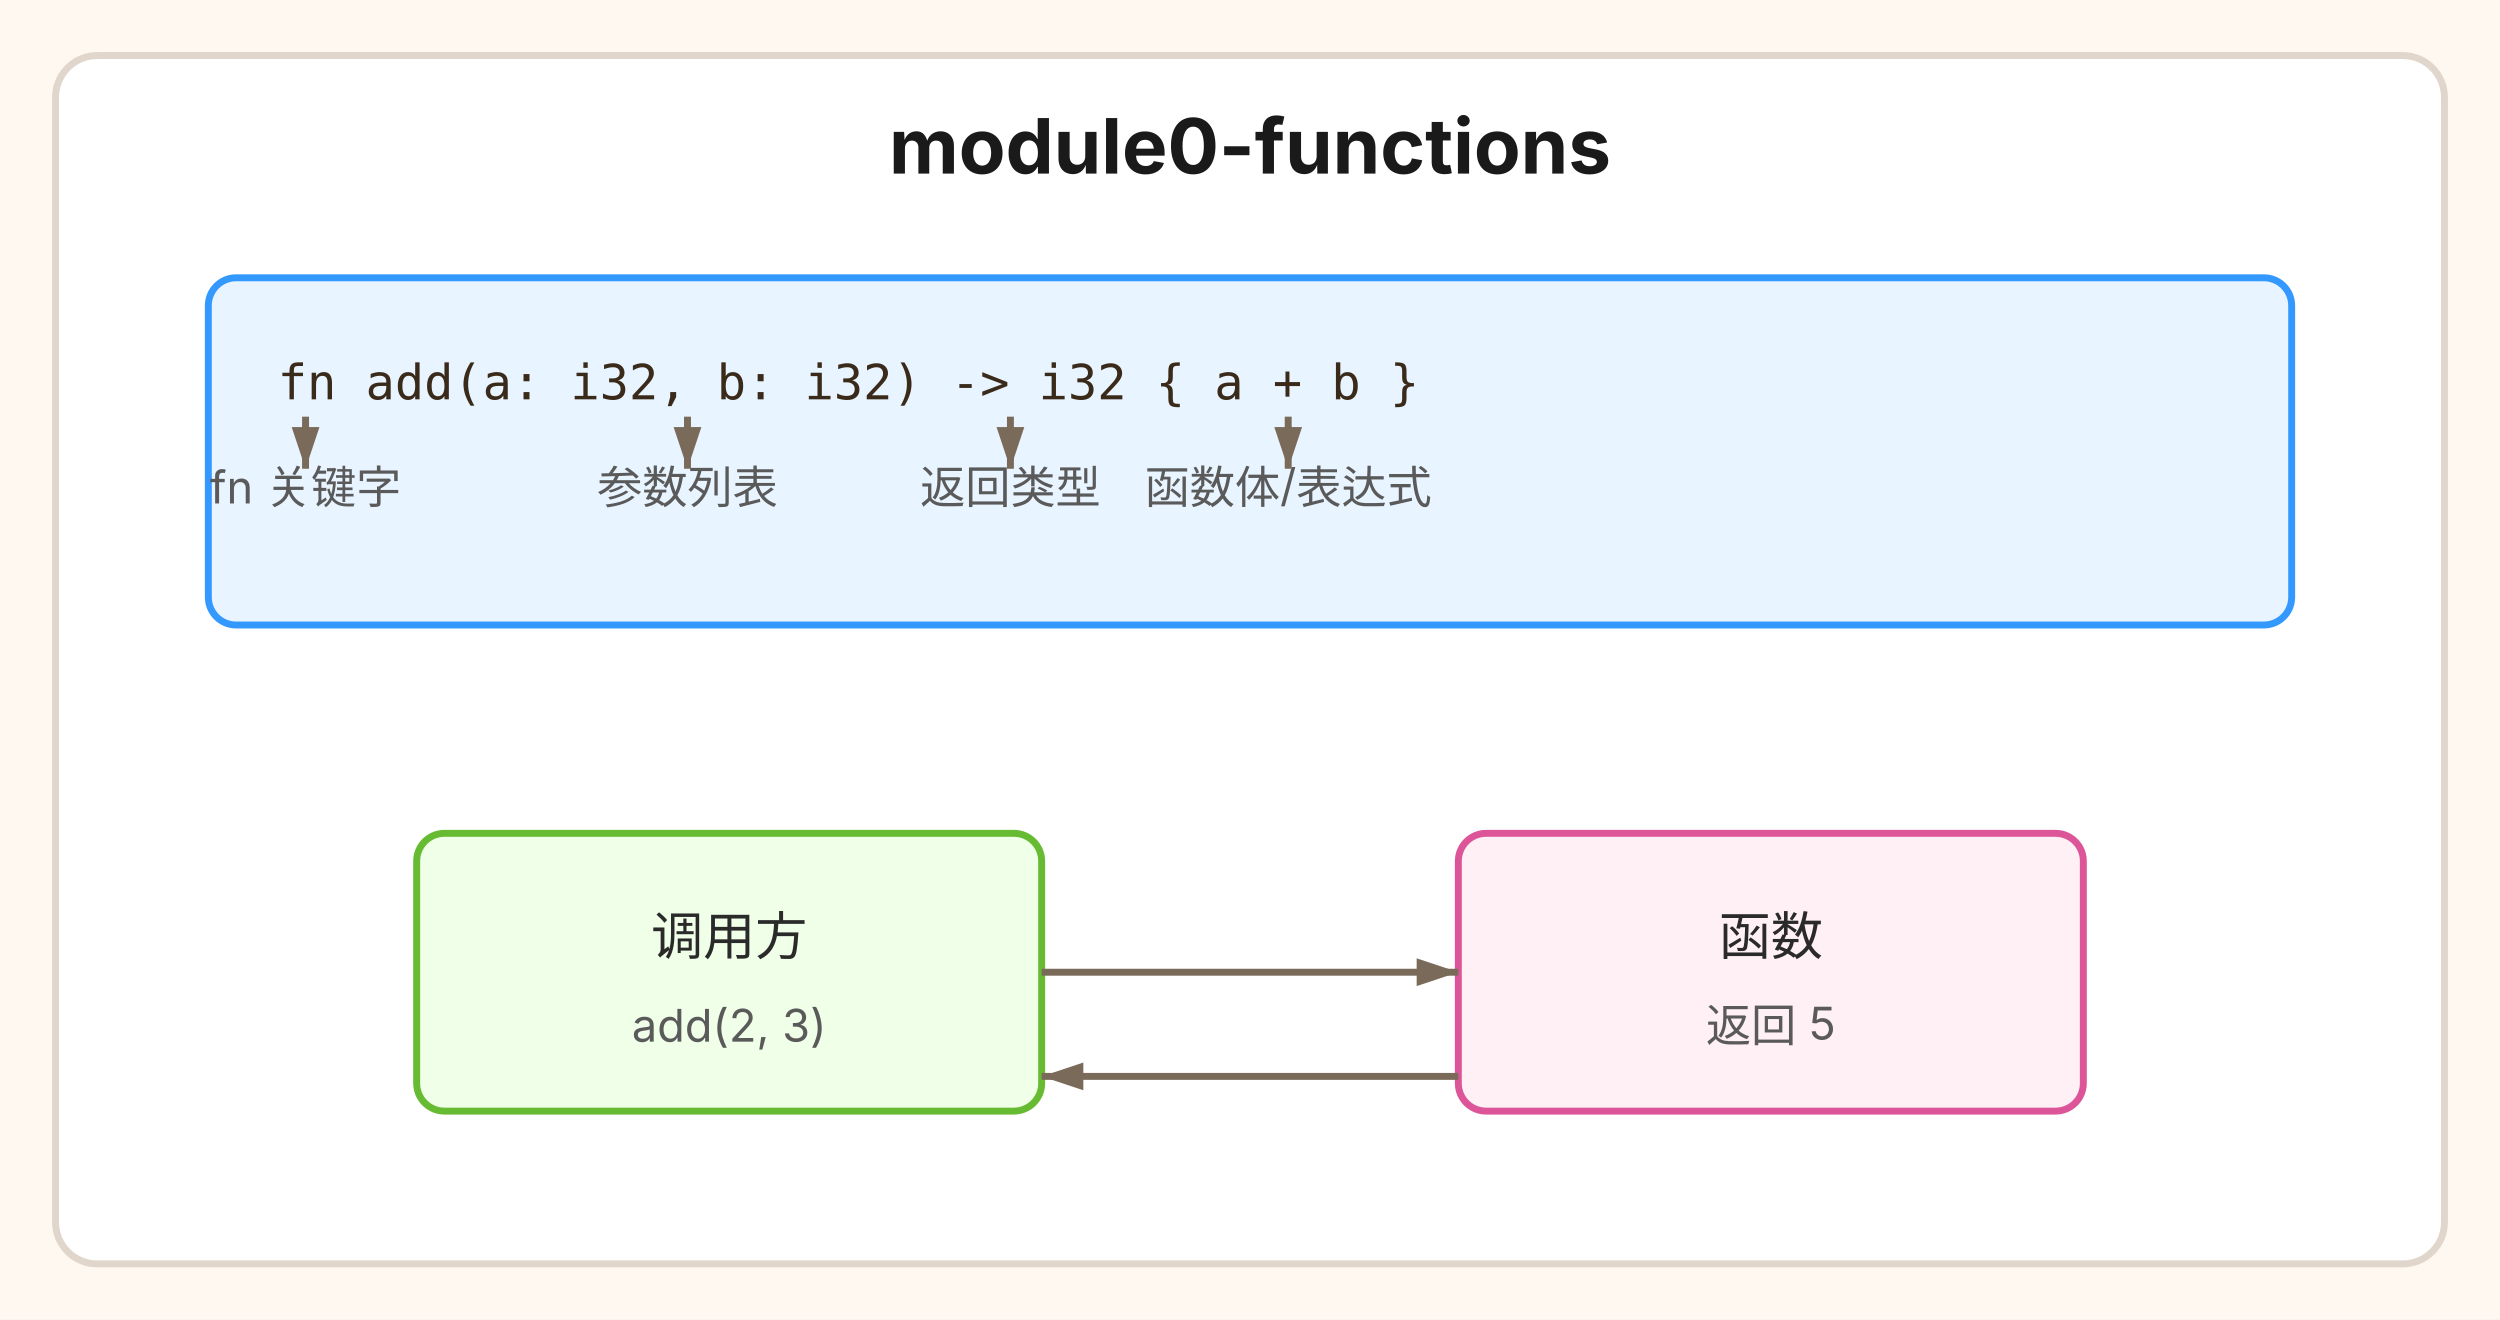
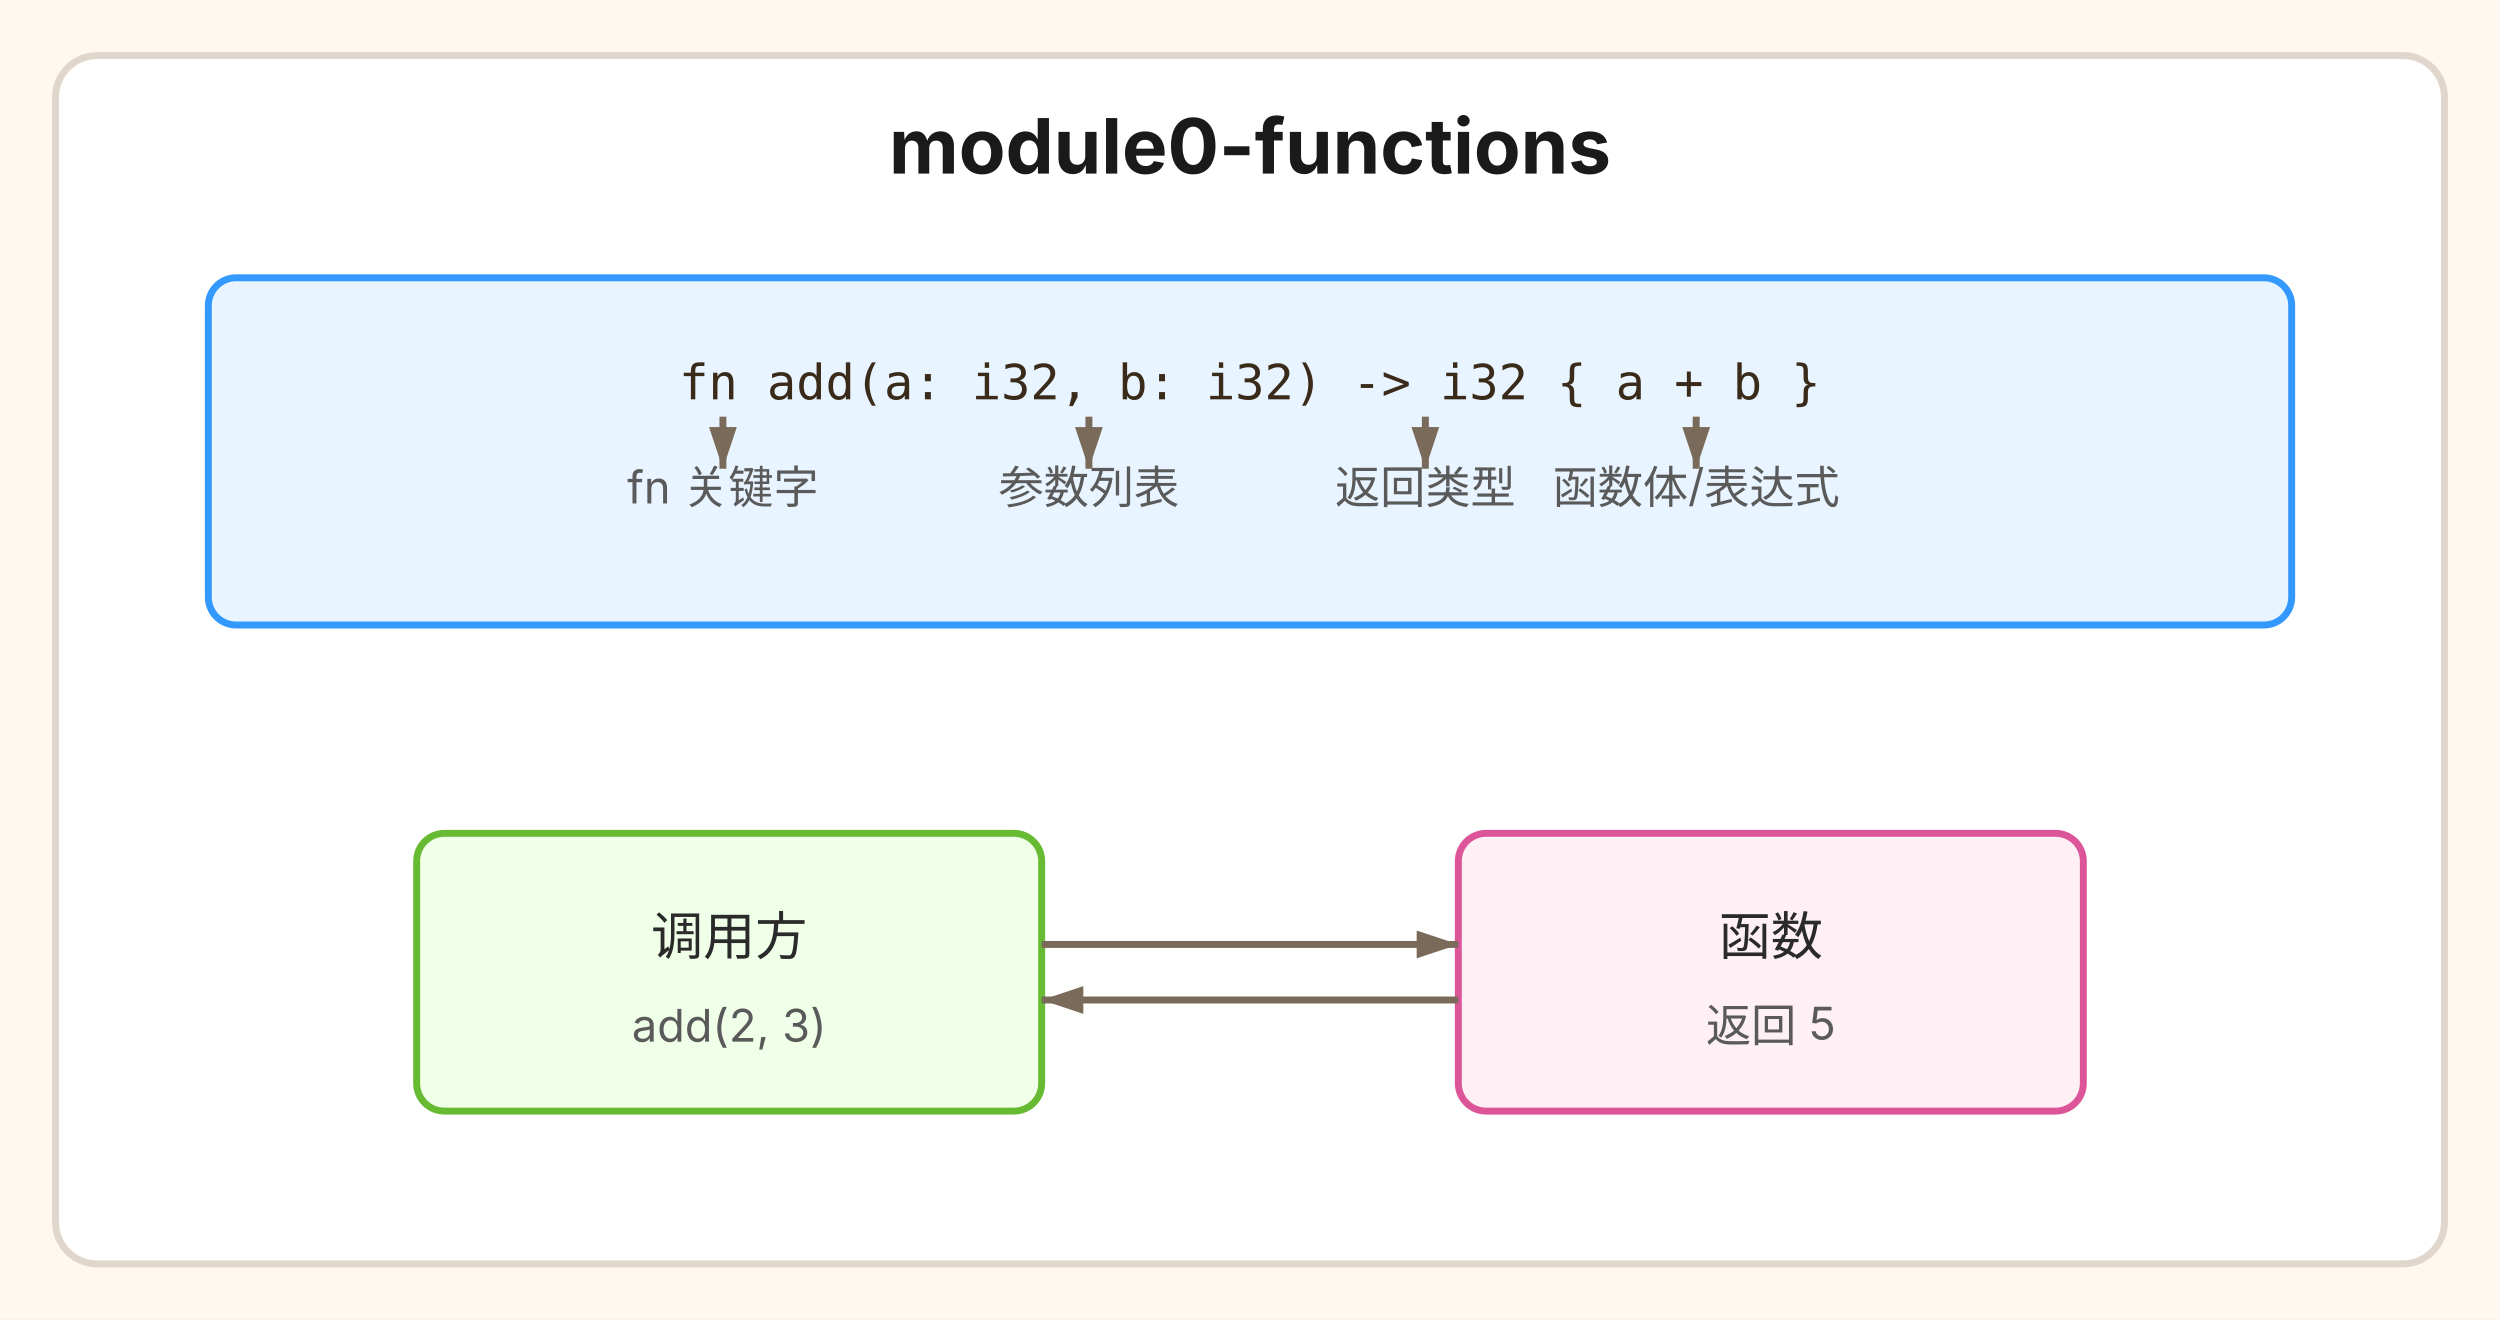
<svg xmlns="http://www.w3.org/2000/svg" width="720" height="380" viewBox="0 0 720 380">
  <defs>
    <style>
      .bg { fill: #fff8f0; }
      .card { fill: #ffffff; stroke: #e0d6cc; stroke-width: 2; }
      .title { font: bold 22px system-ui, -apple-system, sans-serif; fill: #1a1a1a; }
      .text { font: 15px system-ui, -apple-system, sans-serif; fill: #2a2a2a; }
      .code { font: 14px "SF Mono", Menlo, monospace; fill: #3a2a1a; }
      .label { font: 13px system-ui, -apple-system, sans-serif; fill: #5a5a5a; }
      .arrow { stroke: #7a6a5a; stroke-width: 2; fill: none; marker-end: url(#arrowhead); }
      .highlight { fill: #ffeacc; stroke: #ffaa55; stroke-width: 2; }
      .box { fill: #e8f4ff; stroke: #3399ff; stroke-width: 2; }
      .box2 { fill: #f0ffe8; stroke: #66bb33; stroke-width: 2; }
      .box3 { fill: #fff0f5; stroke: #dd5599; stroke-width: 2; }
    </style>
    <marker id="arrowhead" markerWidth="6" markerHeight="4" refX="6" refY="2" orient="auto">
      <polygon points="0 0, 6 2, 0 4" fill="#7a6a5a" />
    </marker>
  </defs>
  <rect width="720" height="380" class="bg" />
  <rect x="16" y="16" width="688" height="348" rx="12" class="card" />
  <text x="360" y="50" text-anchor="middle" class="title">module0-functions</text>
  <rect x="60" y="80" width="600" height="100" rx="8" class="box" />
-   <text x="80" y="115" class="code">fn add(a: i32, b: i32) -&gt; i32 { a + b }</text>
-   <text x="88" y="145" text-anchor="middle" class="label">fn 关键字</text>
-   <text x="198" y="145" text-anchor="middle" class="label">参数列表</text>
-   <text x="291" y="145" text-anchor="middle" class="label">返回类型</text>
-   <text x="371" y="145" text-anchor="middle" class="label">函数体/表达式</text>
-   <line x1="88" y1="120" x2="88" y2="135" class="arrow" />
-   <line x1="198" y1="120" x2="198" y2="135" class="arrow" />
-   <line x1="291" y1="120" x2="291" y2="135" class="arrow" />
-   <line x1="371" y1="120" x2="371" y2="135" class="arrow" />
+   <text x="195.6" y="115" class="code">fn add(a: i32, b: i32) -&gt; i32 { a + b }</text>
+   <text x="208.2" y="145" text-anchor="middle" class="label">fn 关键字</text>
+   <text x="313.6" y="145" text-anchor="middle" class="label">参数列表</text>
+   <text x="410.5" y="145" text-anchor="middle" class="label">返回类型</text>
+   <text x="488.5" y="145" text-anchor="middle" class="label">函数体/表达式</text>
+   <line x1="208.2" y1="120" x2="208.2" y2="135" class="arrow" />
+   <line x1="313.6" y1="120" x2="313.6" y2="135" class="arrow" />
+   <line x1="410.5" y1="120" x2="410.5" y2="135" class="arrow" />
+   <line x1="488.5" y1="120" x2="488.5" y2="135" class="arrow" />
  <rect x="120" y="240" width="180" height="80" rx="8" class="box2" />
  <text x="210" y="275" text-anchor="middle" class="text">调用方</text>
  <text x="210" y="300" text-anchor="middle" class="label">add(2, 3)</text>
  <rect x="420" y="240" width="180" height="80" rx="8" class="box3" />
  <text x="510" y="275" text-anchor="middle" class="text">函数</text>
  <text x="510" y="300" text-anchor="middle" class="label">返回 5</text>
-   <line x1="300" y1="280" x2="420" y2="280" class="arrow" />
-   <line x1="420" y1="310" x2="300" y2="310" class="arrow" />
+   <line x1="300" y1="272" x2="420" y2="272" class="arrow" />
+   <line x1="420" y1="288" x2="300" y2="288" class="arrow" />
</svg>
